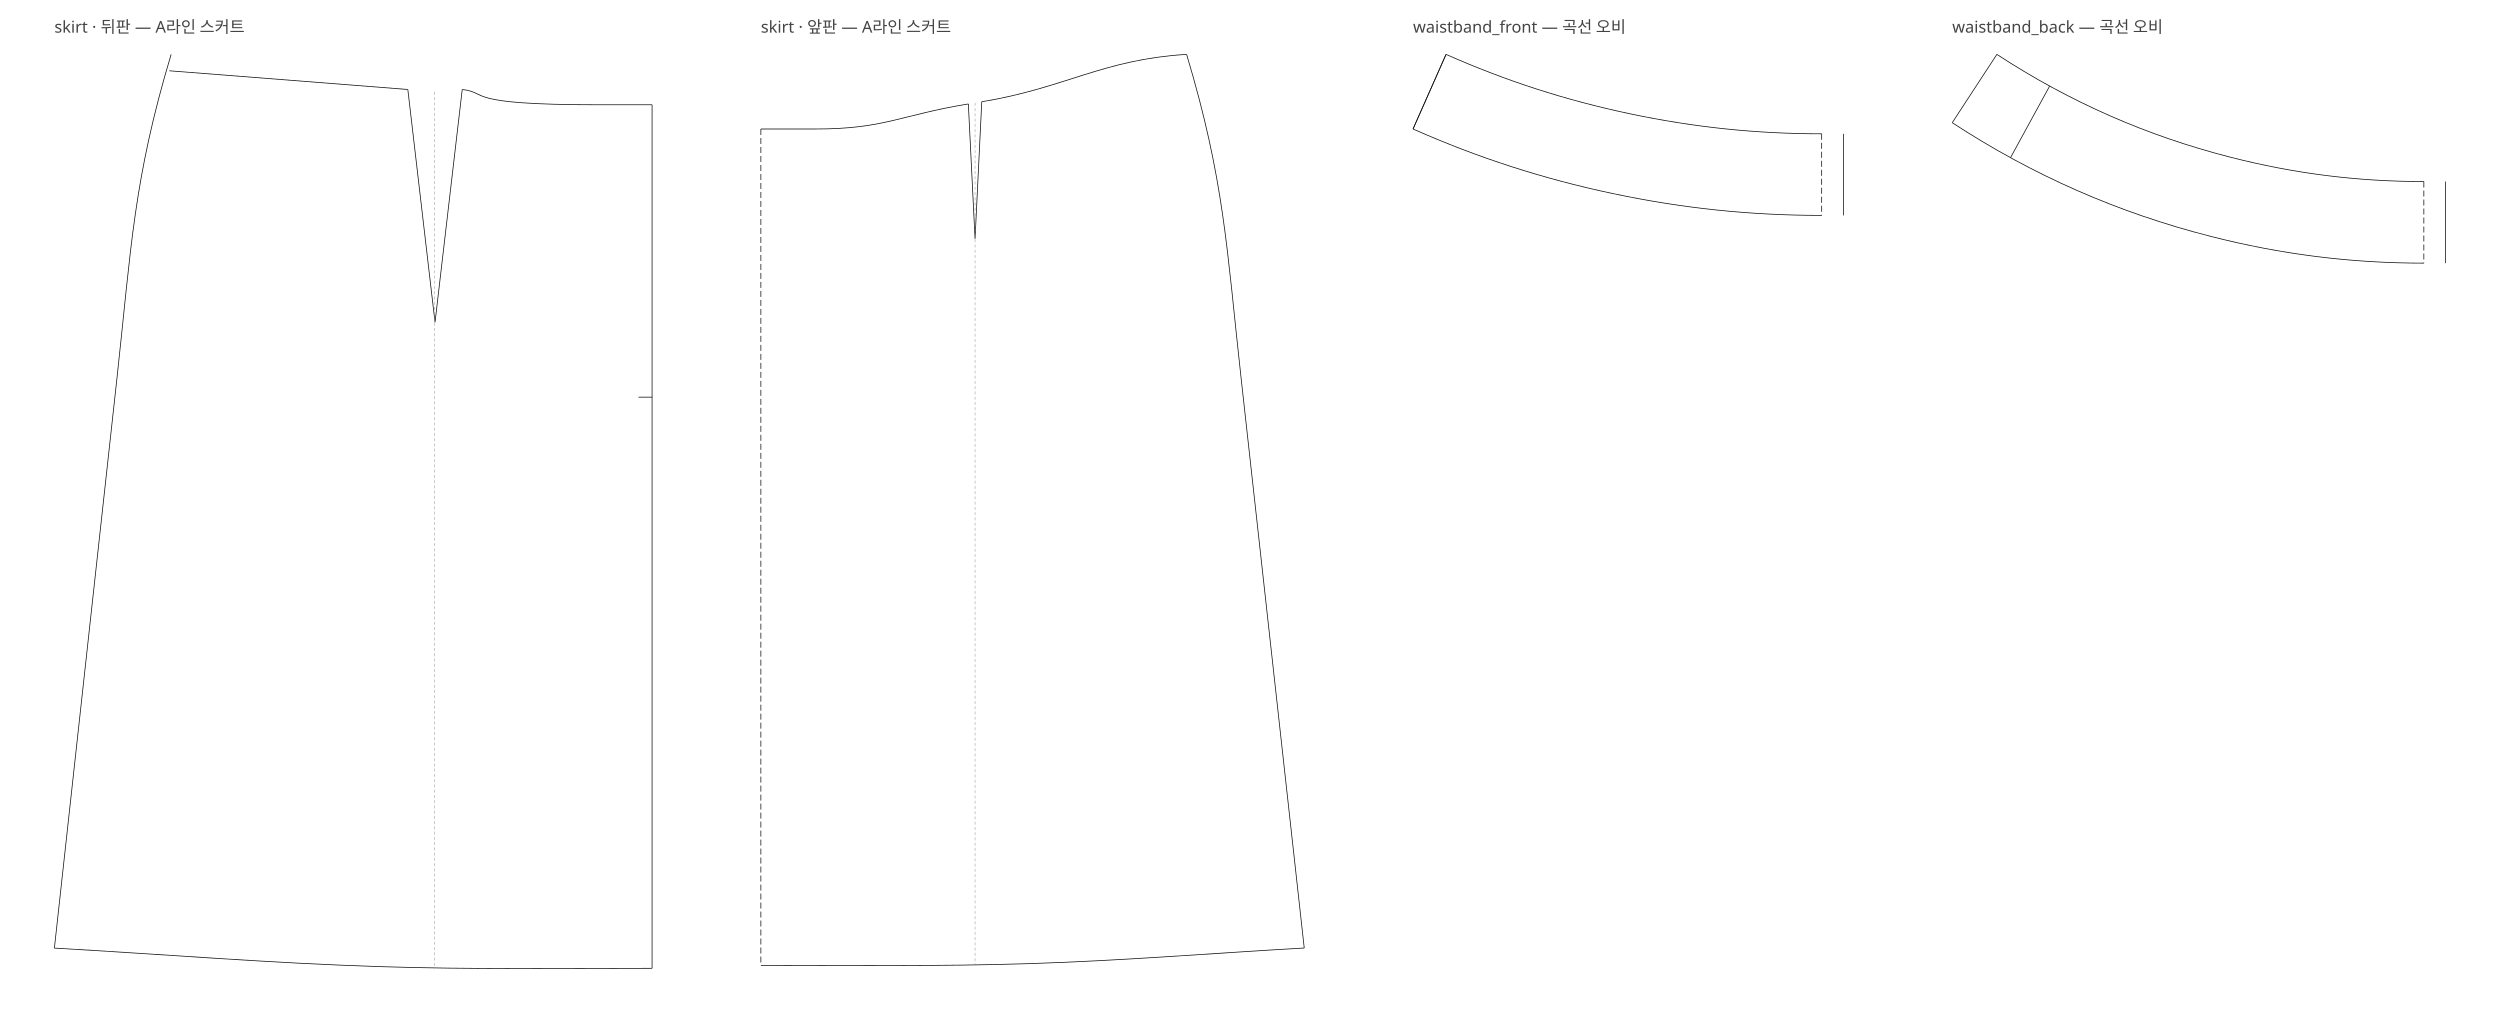
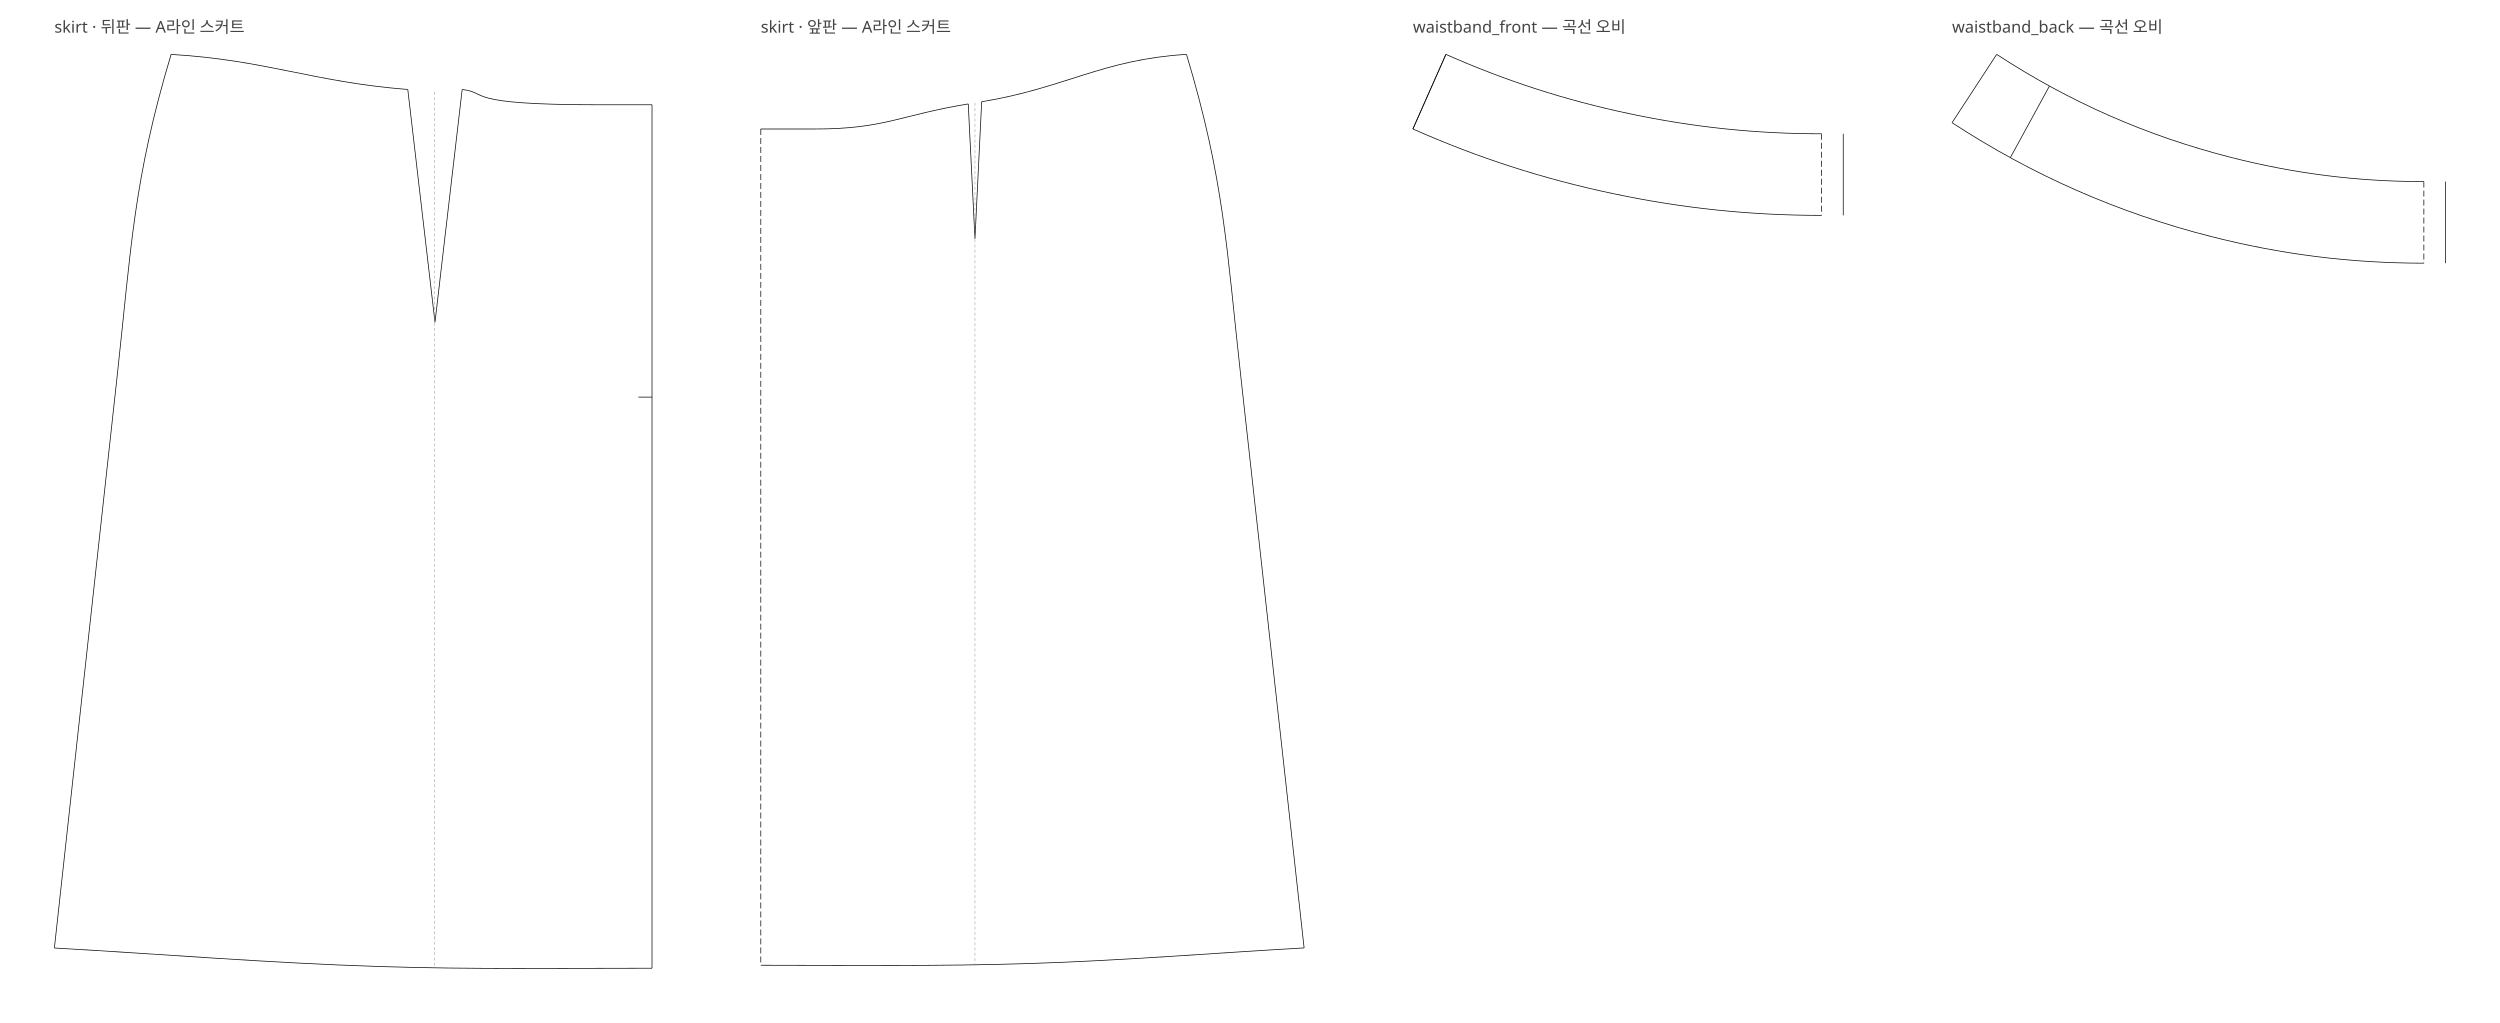
- <svg xmlns="http://www.w3.org/2000/svg" width="1167.361mm" height="477.668mm" viewBox="0 0 1167.361 477.668">
+ <svg xmlns="http://www.w3.org/2000/svg" width="1167.471mm" height="477.668mm" viewBox="0 0 1167.471 477.668">
  <rect width="100%" height="100%" fill="white" />
  <g id="skirt · 뒤판">
    <g id="outline" fill="none" stroke="#111" stroke-width="0.35">
      <path d="M304.483 48.926L304.483 452.151" />
      <path d="M304.483 48.926C298.387 48.926 294.577 48.926 279.083 48.926C215.433 48.926 228.484 43.216 215.834 41.789" />
-       <path d="M190.434 41.789L79.058 33.051" />
+       <path d="M190.434 41.789C145.879 38.253 124.519 28.077 79.904 25.4" />
      <path d="M79.904 25.4C62.293 84.105 61.308 115.6 54.62 176.524C44.685 267.028 35.335 352.208 25.4 442.712" />
      <path d="M304.483 452.151C261.319 452.151 220.675 452.725 177.532 451.365C125.749 449.733 77.125 445.654 25.4 442.712" />
    </g>
    <g id="dart" fill="none" stroke="#111" stroke-width="0.35">
      <path d="M215.834 41.789L203.134 150.526L190.434 41.789" />
    </g>
    <g id="construction" fill="none" stroke="#888" stroke-width="0.21" stroke-dasharray="1.4,1.05">
      <path d="M202.883 42.878L202.883 452.151" />
    </g>
    <g id="notch" fill="none" stroke="#111" stroke-width="0.35">
      <path d="M304.483 185.451L298.133 185.451" />
    </g>
    <text x="25.4" y="15.24" font-size="7.62" font-family="sans-serif" fill="#444">skirt · 뒤판 — A라인 스커트</text>
  </g>
  <g id="skirt · 앞판">
    <g id="outline" fill="none" stroke="#111" stroke-width="0.35">
      <path d="M355.283 60.238C363.665 60.238 372.301 60.238 380.683 60.238C413.276 60.238 419.997 53.805 452.162 48.541" />
      <path d="M458.429 47.516C497.183 41.174 514.88 27.752 554.08 25.4" />
      <path d="M554.08 25.4C571.691 84.105 572.767 115.581 579.516 176.499C589.541 266.997 598.977 352.172 609.003 442.67" />
      <path d="M355.283 450.763C397.907 450.763 438.042 451.309 480.645 449.964C524.335 448.584 565.361 445.15 609.003 442.67" />
    </g>
    <g id="dart" fill="none" stroke="#111" stroke-width="0.35">
      <path d="M452.162 48.541L455.295 111.528L458.429 47.516" />
    </g>
    <g id="construction" fill="none" stroke="#888" stroke-width="0.21" stroke-dasharray="1.4,1.05">
      <path d="M455.295 48.028L455.295 450.763" />
    </g>
    <g id="fold" fill="none" stroke="#111" stroke-width="0.35" stroke-dasharray="2.8,1.4">
      <path d="M355.283 60.238L355.283 450.763" />
    </g>
    <text x="355.283" y="15.24" font-size="7.62" font-family="sans-serif" fill="#444">skirt · 앞판 — A라인 스커트</text>
  </g>
  <g id="waistband_front">
    <g id="outline" fill="none" stroke="#111" stroke-width="0.35">
      <path d="M850.619 62.479C819.977 62.479 790.962 59.446 760.983 53.108C731.003 46.77 703.243 37.801 675.222 25.4" />
      <path d="M850.619 100.579C817.283 100.579 785.718 97.279 753.102 90.384C720.487 83.489 690.287 73.732 659.803 60.24" />
      <path d="M675.222 25.4L659.803 60.24" />
    </g>
    <g id="notch" fill="none" stroke="#111" stroke-width="0.35">
      <path d="M675.222 25.4L659.803 60.24" />
    </g>
    <g id="grain" fill="none" stroke="#111" stroke-width="0.35">
      <path d="M860.779 62.479L860.779 100.579" />
    </g>
    <g id="fold" fill="none" stroke="#111" stroke-width="0.35" stroke-dasharray="2.8,1.4">
      <path d="M850.619 62.479L850.619 100.579" />
    </g>
    <text x="659.803" y="15.24" font-size="7.62" font-family="sans-serif" fill="#444">waistband_front — 곡선 오비</text>
  </g>
  <g id="waistband_back">
    <g id="outline" fill="none" stroke="#111" stroke-width="0.35">
-       <path d="M1131.801 84.775C1100.904 84.775 1071.573 81.089 1041.637 73.445C1002.331 63.409 966.381 47.594 932.423 25.4" />
-       <path d="M1131.801 122.875C1097.674 122.875 1065.277 118.804 1032.211 110.361C988.796 99.275 949.087 81.806 911.579 57.293" />
-       <path d="M932.423 25.4L911.579 57.293" />
+       <path d="M1131.911 84.803C1100.995 84.803 1071.646 81.115 1041.691 73.467C1002.365 63.425 966.397 47.603 932.421 25.4" />
+       <path d="M1131.911 122.903C1097.765 122.903 1065.349 118.83 1032.265 110.382C988.831 99.292 949.104 81.816 911.579 57.294" />
+       <path d="M932.421 25.4L911.579 57.294" />
    </g>
    <g id="notch" fill="none" stroke="#111" stroke-width="0.35">
-       <path d="M957.08 40.161L938.813 73.597" />
+       <path d="M957.08 40.161L938.814 73.597" />
    </g>
    <g id="grain" fill="none" stroke="#111" stroke-width="0.35">
-       <path d="M1141.961 84.775L1141.961 122.875" />
+       <path d="M1142.071 84.803L1142.071 122.903" />
    </g>
    <g id="fold" fill="none" stroke="#111" stroke-width="0.35" stroke-dasharray="2.8,1.4">
-       <path d="M1131.801 84.775L1131.801 122.875" />
+       <path d="M1131.911 84.803L1131.911 122.903" />
    </g>
    <text x="911.579" y="15.24" font-size="7.62" font-family="sans-serif" fill="#444">waistband_back — 곡선 오비</text>
  </g>
</svg>
